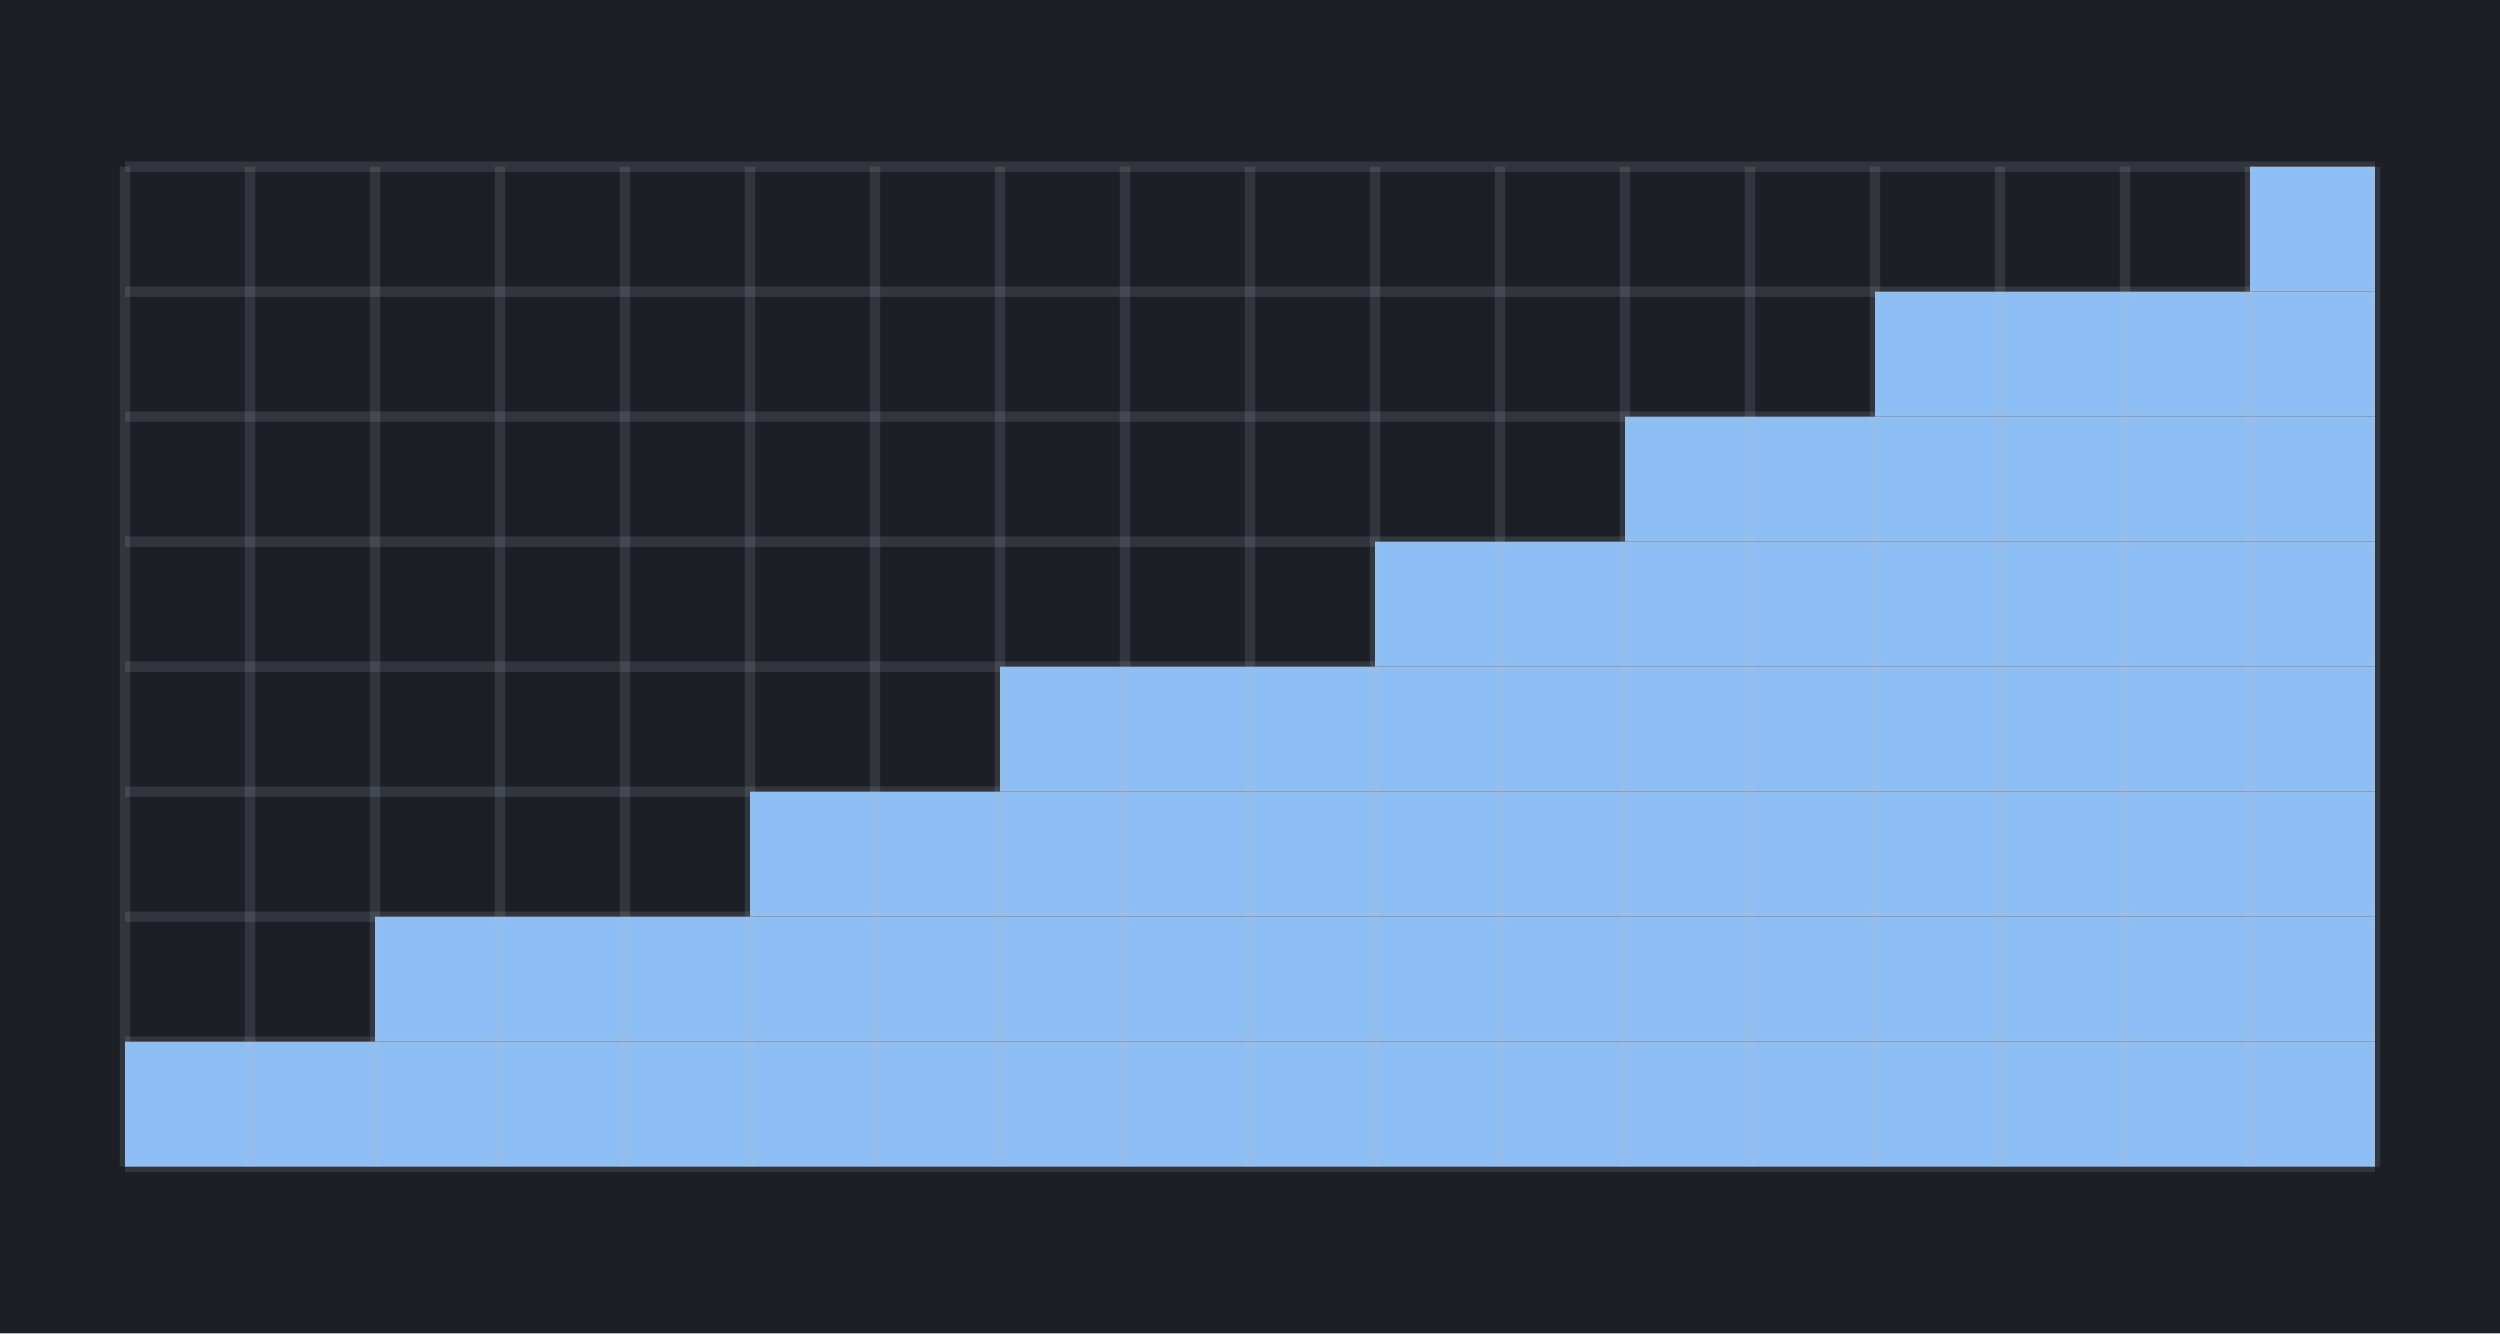
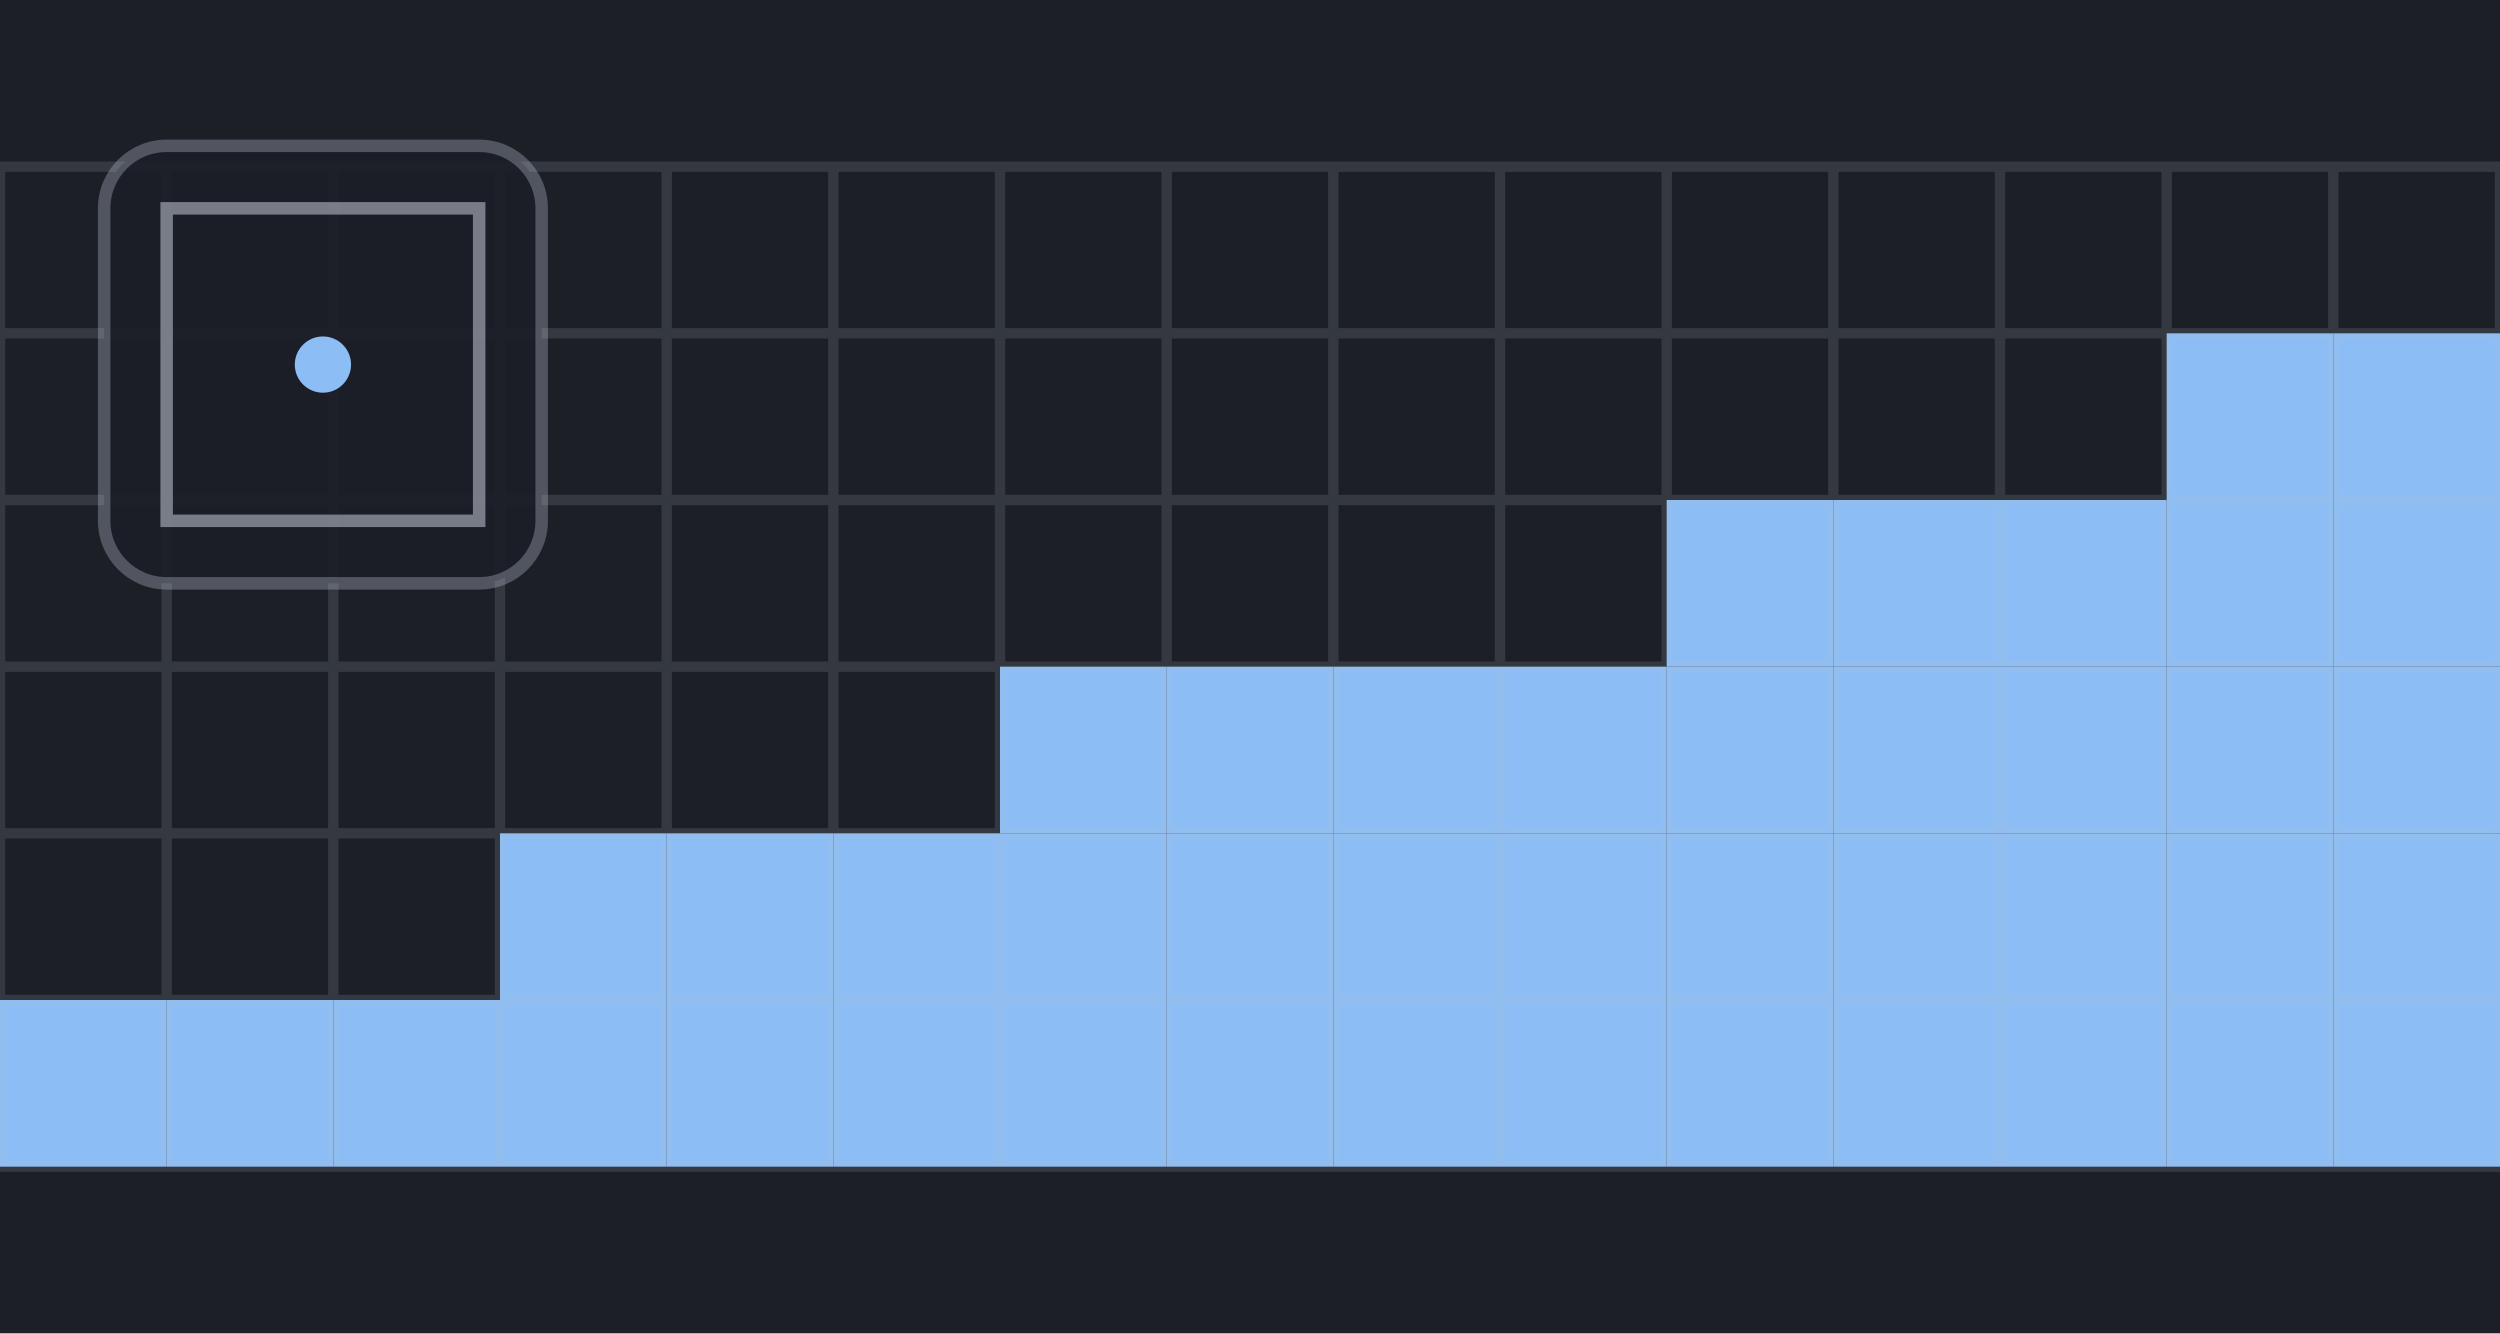
<svg xmlns="http://www.w3.org/2000/svg" viewBox="0 0 120 64" width="120" height="64">
  <rect width="120" height="64" fill="#1C1F26" />
-   <rect x="108" y="8" width="6" height="6" fill="#8CBEF5" fill-opacity="1.00" />
-   <rect x="90" y="14" width="6" height="6" fill="#8CBEF5" fill-opacity="1.00" />
-   <rect x="96" y="14" width="6" height="6" fill="#8CBEF5" fill-opacity="1.00" />
-   <rect x="102" y="14" width="6" height="6" fill="#8CBEF5" fill-opacity="1.00" />
-   <rect x="108" y="14" width="6" height="6" fill="#8CBEF5" fill-opacity="1.00" />
-   <rect x="78" y="20" width="6" height="6" fill="#8CBEF5" fill-opacity="1.00" />
-   <rect x="84" y="20" width="6" height="6" fill="#8CBEF5" fill-opacity="1.00" />
-   <rect x="90" y="20" width="6" height="6" fill="#8CBEF5" fill-opacity="1.00" />
-   <rect x="96" y="20" width="6" height="6" fill="#8CBEF5" fill-opacity="1.00" />
-   <rect x="102" y="20" width="6" height="6" fill="#8CBEF5" fill-opacity="1.00" />
-   <rect x="108" y="20" width="6" height="6" fill="#8CBEF5" fill-opacity="1.00" />
-   <rect x="66" y="26" width="6" height="6" fill="#8CBEF5" fill-opacity="1.00" />
-   <rect x="72" y="26" width="6" height="6" fill="#8CBEF5" fill-opacity="1.00" />
-   <rect x="78" y="26" width="6" height="6" fill="#8CBEF5" fill-opacity="1.00" />
-   <rect x="84" y="26" width="6" height="6" fill="#8CBEF5" fill-opacity="1.00" />
-   <rect x="90" y="26" width="6" height="6" fill="#8CBEF5" fill-opacity="1.00" />
-   <rect x="96" y="26" width="6" height="6" fill="#8CBEF5" fill-opacity="1.00" />
-   <rect x="102" y="26" width="6" height="6" fill="#8CBEF5" fill-opacity="1.00" />
-   <rect x="108" y="26" width="6" height="6" fill="#8CBEF5" fill-opacity="1.00" />
-   <rect x="48" y="32" width="6" height="6" fill="#8CBEF5" fill-opacity="1.00" />
-   <rect x="54" y="32" width="6" height="6" fill="#8CBEF5" fill-opacity="1.00" />
-   <rect x="60" y="32" width="6" height="6" fill="#8CBEF5" fill-opacity="1.00" />
-   <rect x="66" y="32" width="6" height="6" fill="#8CBEF5" fill-opacity="1.00" />
-   <rect x="72" y="32" width="6" height="6" fill="#8CBEF5" fill-opacity="1.00" />
-   <rect x="78" y="32" width="6" height="6" fill="#8CBEF5" fill-opacity="1.00" />
-   <rect x="84" y="32" width="6" height="6" fill="#8CBEF5" fill-opacity="1.00" />
-   <rect x="90" y="32" width="6" height="6" fill="#8CBEF5" fill-opacity="1.00" />
-   <rect x="96" y="32" width="6" height="6" fill="#8CBEF5" fill-opacity="1.00" />
-   <rect x="102" y="32" width="6" height="6" fill="#8CBEF5" fill-opacity="1.00" />
-   <rect x="108" y="32" width="6" height="6" fill="#8CBEF5" fill-opacity="1.00" />
-   <rect x="36" y="38" width="6" height="6" fill="#8CBEF5" fill-opacity="1.00" />
-   <rect x="42" y="38" width="6" height="6" fill="#8CBEF5" fill-opacity="1.00" />
-   <rect x="48" y="38" width="6" height="6" fill="#8CBEF5" fill-opacity="1.00" />
-   <rect x="54" y="38" width="6" height="6" fill="#8CBEF5" fill-opacity="1.00" />
-   <rect x="60" y="38" width="6" height="6" fill="#8CBEF5" fill-opacity="1.00" />
-   <rect x="66" y="38" width="6" height="6" fill="#8CBEF5" fill-opacity="1.00" />
-   <rect x="72" y="38" width="6" height="6" fill="#8CBEF5" fill-opacity="1.00" />
-   <rect x="78" y="38" width="6" height="6" fill="#8CBEF5" fill-opacity="1.00" />
-   <rect x="84" y="38" width="6" height="6" fill="#8CBEF5" fill-opacity="1.00" />
-   <rect x="90" y="38" width="6" height="6" fill="#8CBEF5" fill-opacity="1.00" />
-   <rect x="96" y="38" width="6" height="6" fill="#8CBEF5" fill-opacity="1.00" />
-   <rect x="102" y="38" width="6" height="6" fill="#8CBEF5" fill-opacity="1.00" />
-   <rect x="108" y="38" width="6" height="6" fill="#8CBEF5" fill-opacity="1.00" />
-   <rect x="18" y="44" width="6" height="6" fill="#8CBEF5" fill-opacity="1.00" />
-   <rect x="24" y="44" width="6" height="6" fill="#8CBEF5" fill-opacity="1.00" />
-   <rect x="30" y="44" width="6" height="6" fill="#8CBEF5" fill-opacity="1.00" />
-   <rect x="36" y="44" width="6" height="6" fill="#8CBEF5" fill-opacity="1.00" />
-   <rect x="42" y="44" width="6" height="6" fill="#8CBEF5" fill-opacity="1.00" />
-   <rect x="48" y="44" width="6" height="6" fill="#8CBEF5" fill-opacity="1.00" />
-   <rect x="54" y="44" width="6" height="6" fill="#8CBEF5" fill-opacity="1.00" />
-   <rect x="60" y="44" width="6" height="6" fill="#8CBEF5" fill-opacity="1.00" />
-   <rect x="66" y="44" width="6" height="6" fill="#8CBEF5" fill-opacity="1.00" />
-   <rect x="72" y="44" width="6" height="6" fill="#8CBEF5" fill-opacity="1.00" />
-   <rect x="78" y="44" width="6" height="6" fill="#8CBEF5" fill-opacity="1.00" />
-   <rect x="84" y="44" width="6" height="6" fill="#8CBEF5" fill-opacity="1.00" />
-   <rect x="90" y="44" width="6" height="6" fill="#8CBEF5" fill-opacity="1.00" />
-   <rect x="96" y="44" width="6" height="6" fill="#8CBEF5" fill-opacity="1.00" />
-   <rect x="102" y="44" width="6" height="6" fill="#8CBEF5" fill-opacity="1.00" />
-   <rect x="108" y="44" width="6" height="6" fill="#8CBEF5" fill-opacity="1.00" />
-   <rect x="6" y="50" width="6" height="6" fill="#8CBEF5" fill-opacity="1.00" />
-   <rect x="12" y="50" width="6" height="6" fill="#8CBEF5" fill-opacity="1.00" />
-   <rect x="18" y="50" width="6" height="6" fill="#8CBEF5" fill-opacity="1.00" />
-   <rect x="24" y="50" width="6" height="6" fill="#8CBEF5" fill-opacity="1.00" />
-   <rect x="30" y="50" width="6" height="6" fill="#8CBEF5" fill-opacity="1.00" />
-   <rect x="36" y="50" width="6" height="6" fill="#8CBEF5" fill-opacity="1.00" />
-   <rect x="42" y="50" width="6" height="6" fill="#8CBEF5" fill-opacity="1.00" />
-   <rect x="48" y="50" width="6" height="6" fill="#8CBEF5" fill-opacity="1.00" />
-   <rect x="54" y="50" width="6" height="6" fill="#8CBEF5" fill-opacity="1.00" />
-   <rect x="60" y="50" width="6" height="6" fill="#8CBEF5" fill-opacity="1.00" />
-   <rect x="66" y="50" width="6" height="6" fill="#8CBEF5" fill-opacity="1.00" />
-   <rect x="72" y="50" width="6" height="6" fill="#8CBEF5" fill-opacity="1.00" />
-   <rect x="78" y="50" width="6" height="6" fill="#8CBEF5" fill-opacity="1.00" />
-   <rect x="84" y="50" width="6" height="6" fill="#8CBEF5" fill-opacity="1.00" />
-   <rect x="90" y="50" width="6" height="6" fill="#8CBEF5" fill-opacity="1.00" />
-   <rect x="96" y="50" width="6" height="6" fill="#8CBEF5" fill-opacity="1.00" />
-   <rect x="102" y="50" width="6" height="6" fill="#8CBEF5" fill-opacity="1.00" />
-   <rect x="108" y="50" width="6" height="6" fill="#8CBEF5" fill-opacity="1.00" />
-   <path d="M6 8v48" stroke="#B4BBC8" stroke-opacity=".14" stroke-width=".5" />
-   <path d="M12 8v48" stroke="#B4BBC8" stroke-opacity=".14" stroke-width=".5" />
-   <path d="M18 8v48" stroke="#B4BBC8" stroke-opacity=".14" stroke-width=".5" />
-   <path d="M24 8v48" stroke="#B4BBC8" stroke-opacity=".14" stroke-width=".5" />
-   <path d="M30 8v48" stroke="#B4BBC8" stroke-opacity=".14" stroke-width=".5" />
-   <path d="M36 8v48" stroke="#B4BBC8" stroke-opacity=".14" stroke-width=".5" />
-   <path d="M42 8v48" stroke="#B4BBC8" stroke-opacity=".14" stroke-width=".5" />
-   <path d="M48 8v48" stroke="#B4BBC8" stroke-opacity=".14" stroke-width=".5" />
-   <path d="M54 8v48" stroke="#B4BBC8" stroke-opacity=".14" stroke-width=".5" />
-   <path d="M60 8v48" stroke="#B4BBC8" stroke-opacity=".14" stroke-width=".5" />
-   <path d="M66 8v48" stroke="#B4BBC8" stroke-opacity=".14" stroke-width=".5" />
-   <path d="M72 8v48" stroke="#B4BBC8" stroke-opacity=".14" stroke-width=".5" />
-   <path d="M78 8v48" stroke="#B4BBC8" stroke-opacity=".14" stroke-width=".5" />
-   <path d="M84 8v48" stroke="#B4BBC8" stroke-opacity=".14" stroke-width=".5" />
-   <path d="M90 8v48" stroke="#B4BBC8" stroke-opacity=".14" stroke-width=".5" />
-   <path d="M96 8v48" stroke="#B4BBC8" stroke-opacity=".14" stroke-width=".5" />
-   <path d="M102 8v48" stroke="#B4BBC8" stroke-opacity=".14" stroke-width=".5" />
-   <path d="M108 8v48" stroke="#B4BBC8" stroke-opacity=".14" stroke-width=".5" />
-   <path d="M114 8v48" stroke="#B4BBC8" stroke-opacity=".14" stroke-width=".5" />
-   <path d="M6 8h108" stroke="#B4BBC8" stroke-opacity=".14" stroke-width=".5" />
-   <path d="M6 14h108" stroke="#B4BBC8" stroke-opacity=".14" stroke-width=".5" />
-   <path d="M6 20h108" stroke="#B4BBC8" stroke-opacity=".14" stroke-width=".5" />
-   <path d="M6 26h108" stroke="#B4BBC8" stroke-opacity=".14" stroke-width=".5" />
-   <path d="M6 32h108" stroke="#B4BBC8" stroke-opacity=".14" stroke-width=".5" />
-   <path d="M6 38h108" stroke="#B4BBC8" stroke-opacity=".14" stroke-width=".5" />
-   <path d="M6 44h108" stroke="#B4BBC8" stroke-opacity=".14" stroke-width=".5" />
-   <path d="M6 50h108" stroke="#B4BBC8" stroke-opacity=".14" stroke-width=".5" />
-   <path d="M6 56h108" stroke="#B4BBC8" stroke-opacity=".14" stroke-width=".5" />
+   <rect x="104" y="16" width="8" height="8" fill="#8CBEF5" fill-opacity="1.000" />
+   <rect x="112" y="16" width="8" height="8" fill="#8CBEF5" fill-opacity="1.000" />
+   <rect x="80" y="24" width="8" height="8" fill="#8CBEF5" fill-opacity="1.000" />
+   <rect x="88" y="24" width="8" height="8" fill="#8CBEF5" fill-opacity="1.000" />
+   <rect x="96" y="24" width="8" height="8" fill="#8CBEF5" fill-opacity="1.000" />
+   <rect x="104" y="24" width="8" height="8" fill="#8CBEF5" fill-opacity="1.000" />
+   <rect x="112" y="24" width="8" height="8" fill="#8CBEF5" fill-opacity="1.000" />
+   <rect x="48" y="32" width="8" height="8" fill="#8CBEF5" fill-opacity="1.000" />
+   <rect x="56" y="32" width="8" height="8" fill="#8CBEF5" fill-opacity="1.000" />
+   <rect x="64" y="32" width="8" height="8" fill="#8CBEF5" fill-opacity="1.000" />
+   <rect x="72" y="32" width="8" height="8" fill="#8CBEF5" fill-opacity="1.000" />
+   <rect x="80" y="32" width="8" height="8" fill="#8CBEF5" fill-opacity="1.000" />
+   <rect x="88" y="32" width="8" height="8" fill="#8CBEF5" fill-opacity="1.000" />
+   <rect x="96" y="32" width="8" height="8" fill="#8CBEF5" fill-opacity="1.000" />
+   <rect x="104" y="32" width="8" height="8" fill="#8CBEF5" fill-opacity="1.000" />
+   <rect x="112" y="32" width="8" height="8" fill="#8CBEF5" fill-opacity="1.000" />
+   <rect x="24" y="40" width="8" height="8" fill="#8CBEF5" fill-opacity="1.000" />
+   <rect x="32" y="40" width="8" height="8" fill="#8CBEF5" fill-opacity="1.000" />
+   <rect x="40" y="40" width="8" height="8" fill="#8CBEF5" fill-opacity="1.000" />
+   <rect x="48" y="40" width="8" height="8" fill="#8CBEF5" fill-opacity="1.000" />
+   <rect x="56" y="40" width="8" height="8" fill="#8CBEF5" fill-opacity="1.000" />
+   <rect x="64" y="40" width="8" height="8" fill="#8CBEF5" fill-opacity="1.000" />
+   <rect x="72" y="40" width="8" height="8" fill="#8CBEF5" fill-opacity="1.000" />
+   <rect x="80" y="40" width="8" height="8" fill="#8CBEF5" fill-opacity="1.000" />
+   <rect x="88" y="40" width="8" height="8" fill="#8CBEF5" fill-opacity="1.000" />
+   <rect x="96" y="40" width="8" height="8" fill="#8CBEF5" fill-opacity="1.000" />
+   <rect x="104" y="40" width="8" height="8" fill="#8CBEF5" fill-opacity="1.000" />
+   <rect x="112" y="40" width="8" height="8" fill="#8CBEF5" fill-opacity="1.000" />
+   <rect x="0" y="48" width="8" height="8" fill="#8CBEF5" fill-opacity="1.000" />
+   <rect x="8" y="48" width="8" height="8" fill="#8CBEF5" fill-opacity="1.000" />
+   <rect x="16" y="48" width="8" height="8" fill="#8CBEF5" fill-opacity="1.000" />
+   <rect x="24" y="48" width="8" height="8" fill="#8CBEF5" fill-opacity="1.000" />
+   <rect x="32" y="48" width="8" height="8" fill="#8CBEF5" fill-opacity="1.000" />
+   <rect x="40" y="48" width="8" height="8" fill="#8CBEF5" fill-opacity="1.000" />
+   <rect x="48" y="48" width="8" height="8" fill="#8CBEF5" fill-opacity="1.000" />
+   <rect x="56" y="48" width="8" height="8" fill="#8CBEF5" fill-opacity="1.000" />
+   <rect x="64" y="48" width="8" height="8" fill="#8CBEF5" fill-opacity="1.000" />
+   <rect x="72" y="48" width="8" height="8" fill="#8CBEF5" fill-opacity="1.000" />
+   <rect x="80" y="48" width="8" height="8" fill="#8CBEF5" fill-opacity="1.000" />
+   <rect x="88" y="48" width="8" height="8" fill="#8CBEF5" fill-opacity="1.000" />
+   <rect x="96" y="48" width="8" height="8" fill="#8CBEF5" fill-opacity="1.000" />
+   <rect x="104" y="48" width="8" height="8" fill="#8CBEF5" fill-opacity="1.000" />
+   <rect x="112" y="48" width="8" height="8" fill="#8CBEF5" fill-opacity="1.000" />
+   <path d="M0 8v48M8 8v48M16 8v48M24 8v48M32 8v48M40 8v48M48 8v48M56 8v48M64 8v48M72 8v48M80 8v48M88 8v48M96 8v48M104 8v48M112 8v48M120 8v48M0 8h120M0 16h120M0 24h120M0 32h120M0 40h120M0 48h120M0 56h120" stroke="#B4BBC8" stroke-opacity=".16" stroke-width=".5" fill="none" />
+   <rect x="5" y="7" width="21" height="21" rx="3" fill="#1C1F26" fill-opacity=".92" stroke="#B4BBC8" stroke-opacity=".35" stroke-width=".6" />
+   <rect x="8" y="10" width="15" height="15" fill="none" stroke="#B4BBC8" stroke-opacity=".6" stroke-width=".6" />
+   <circle cx="15.500" cy="17.500" r="1.35" fill="#8CBEF5" />
</svg>
